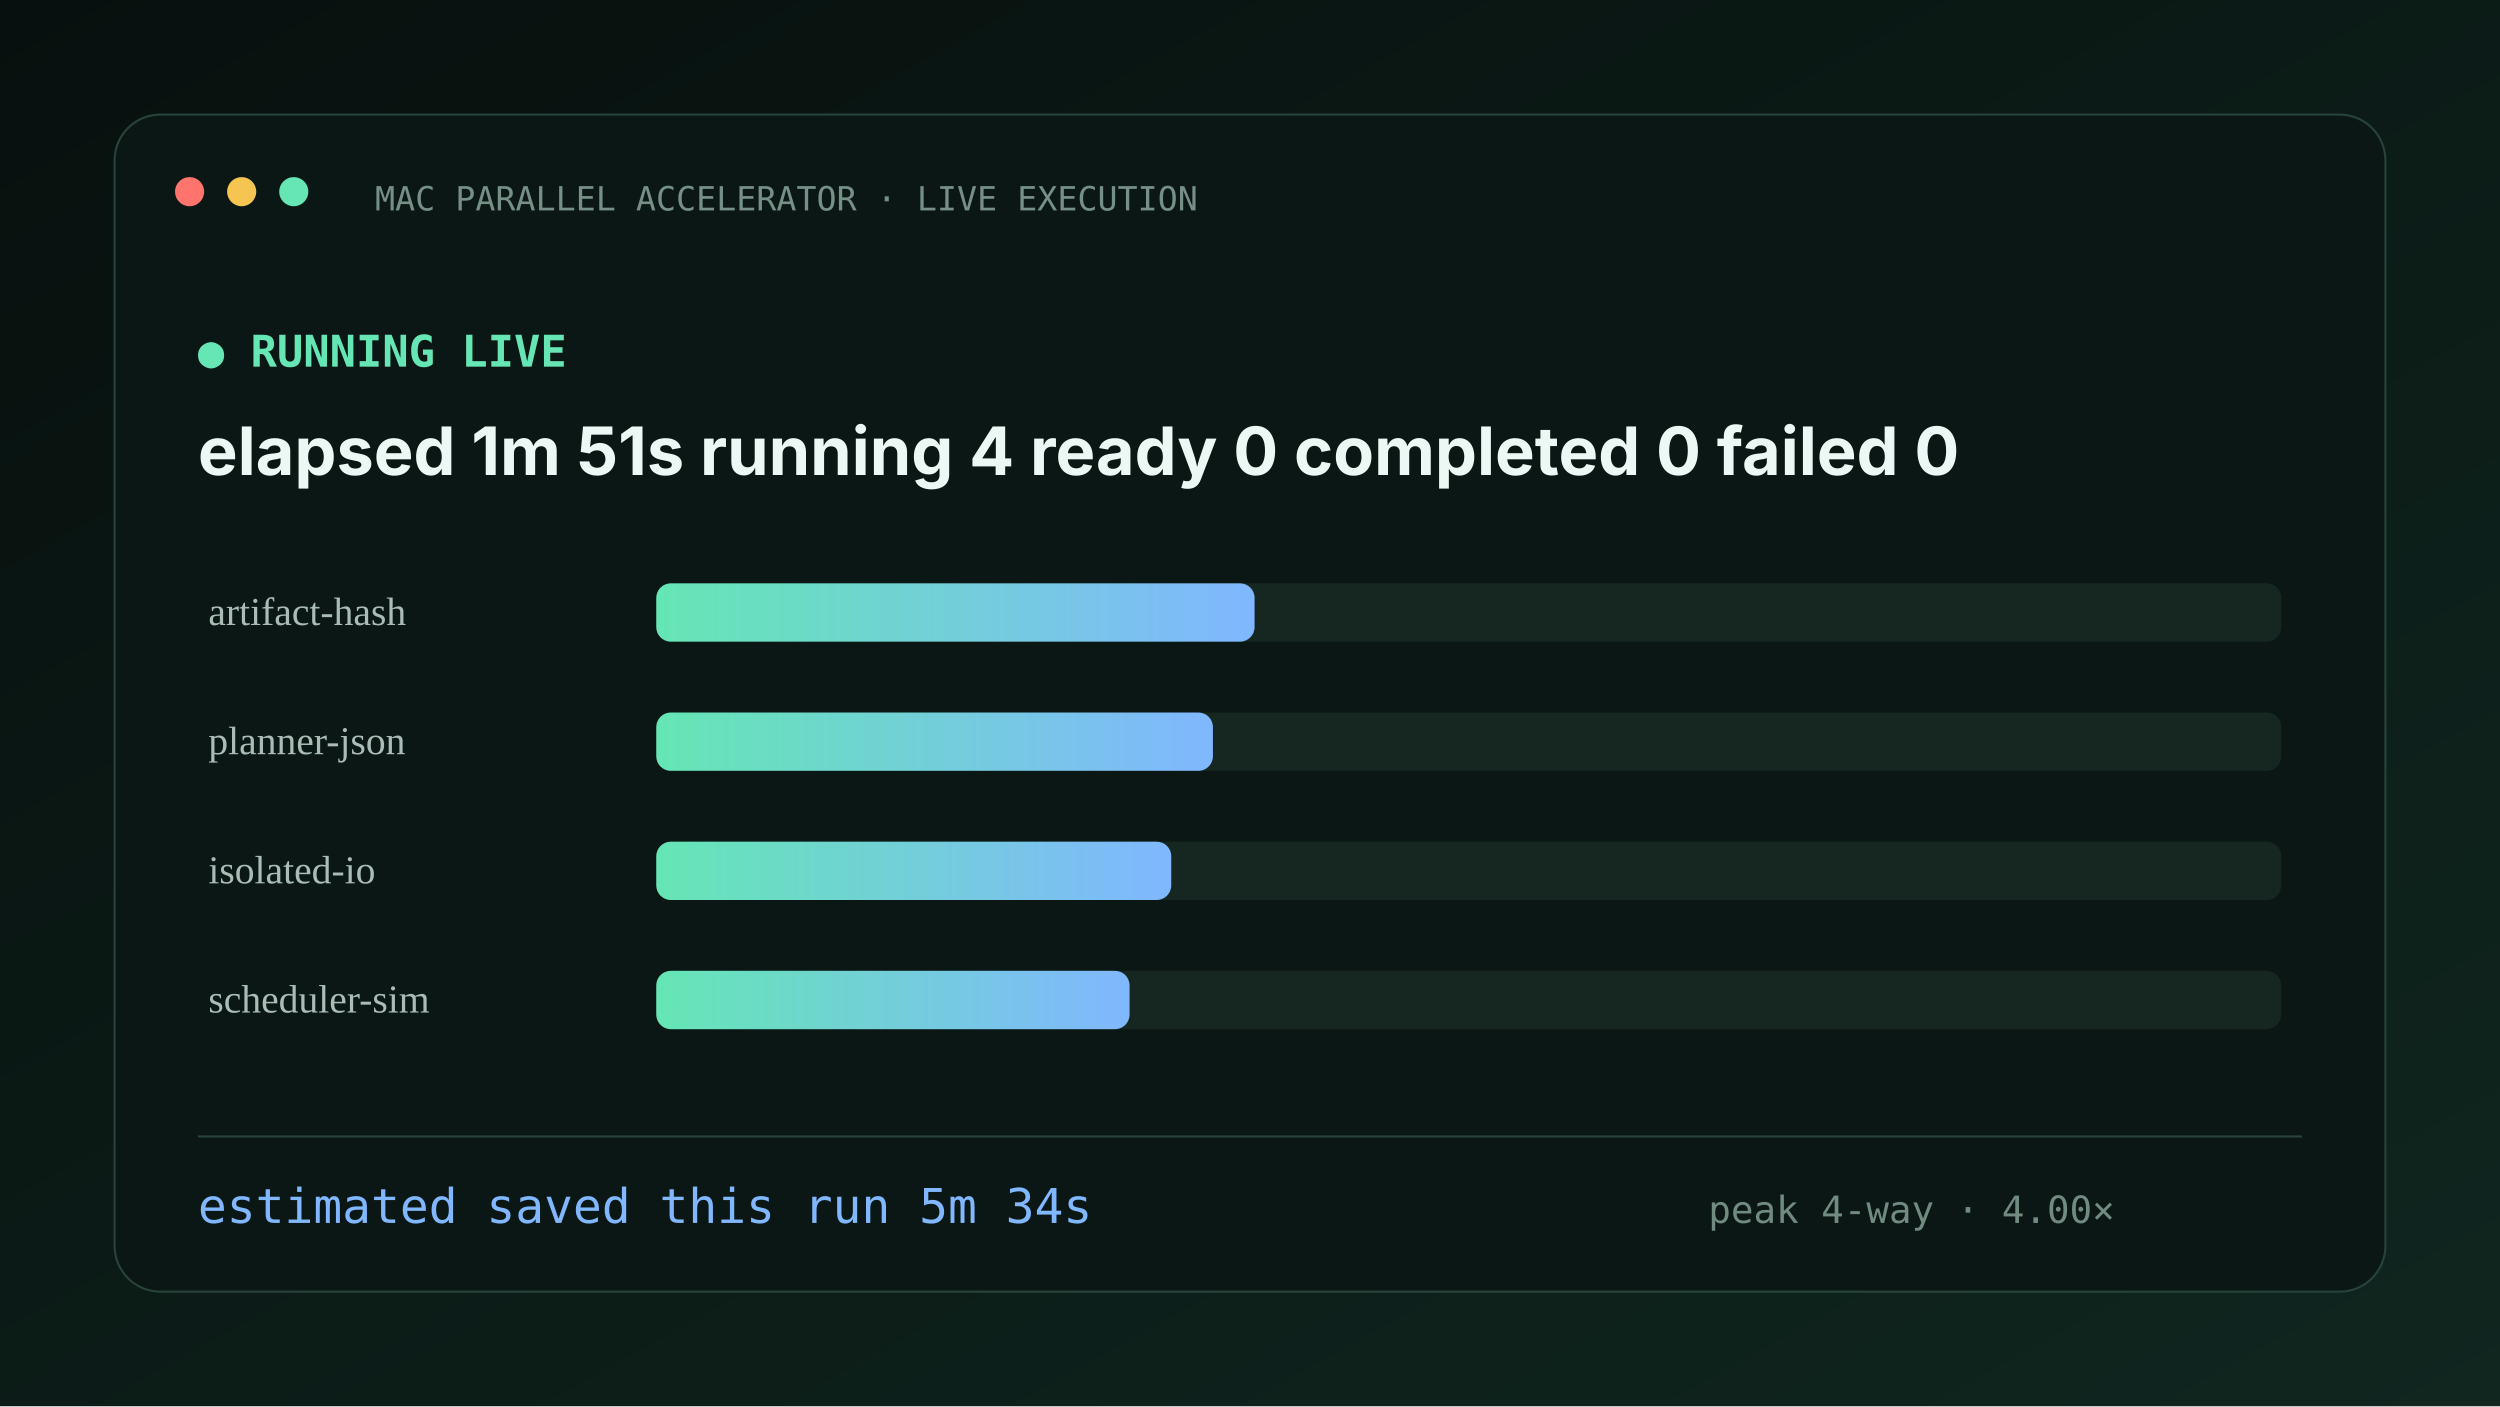
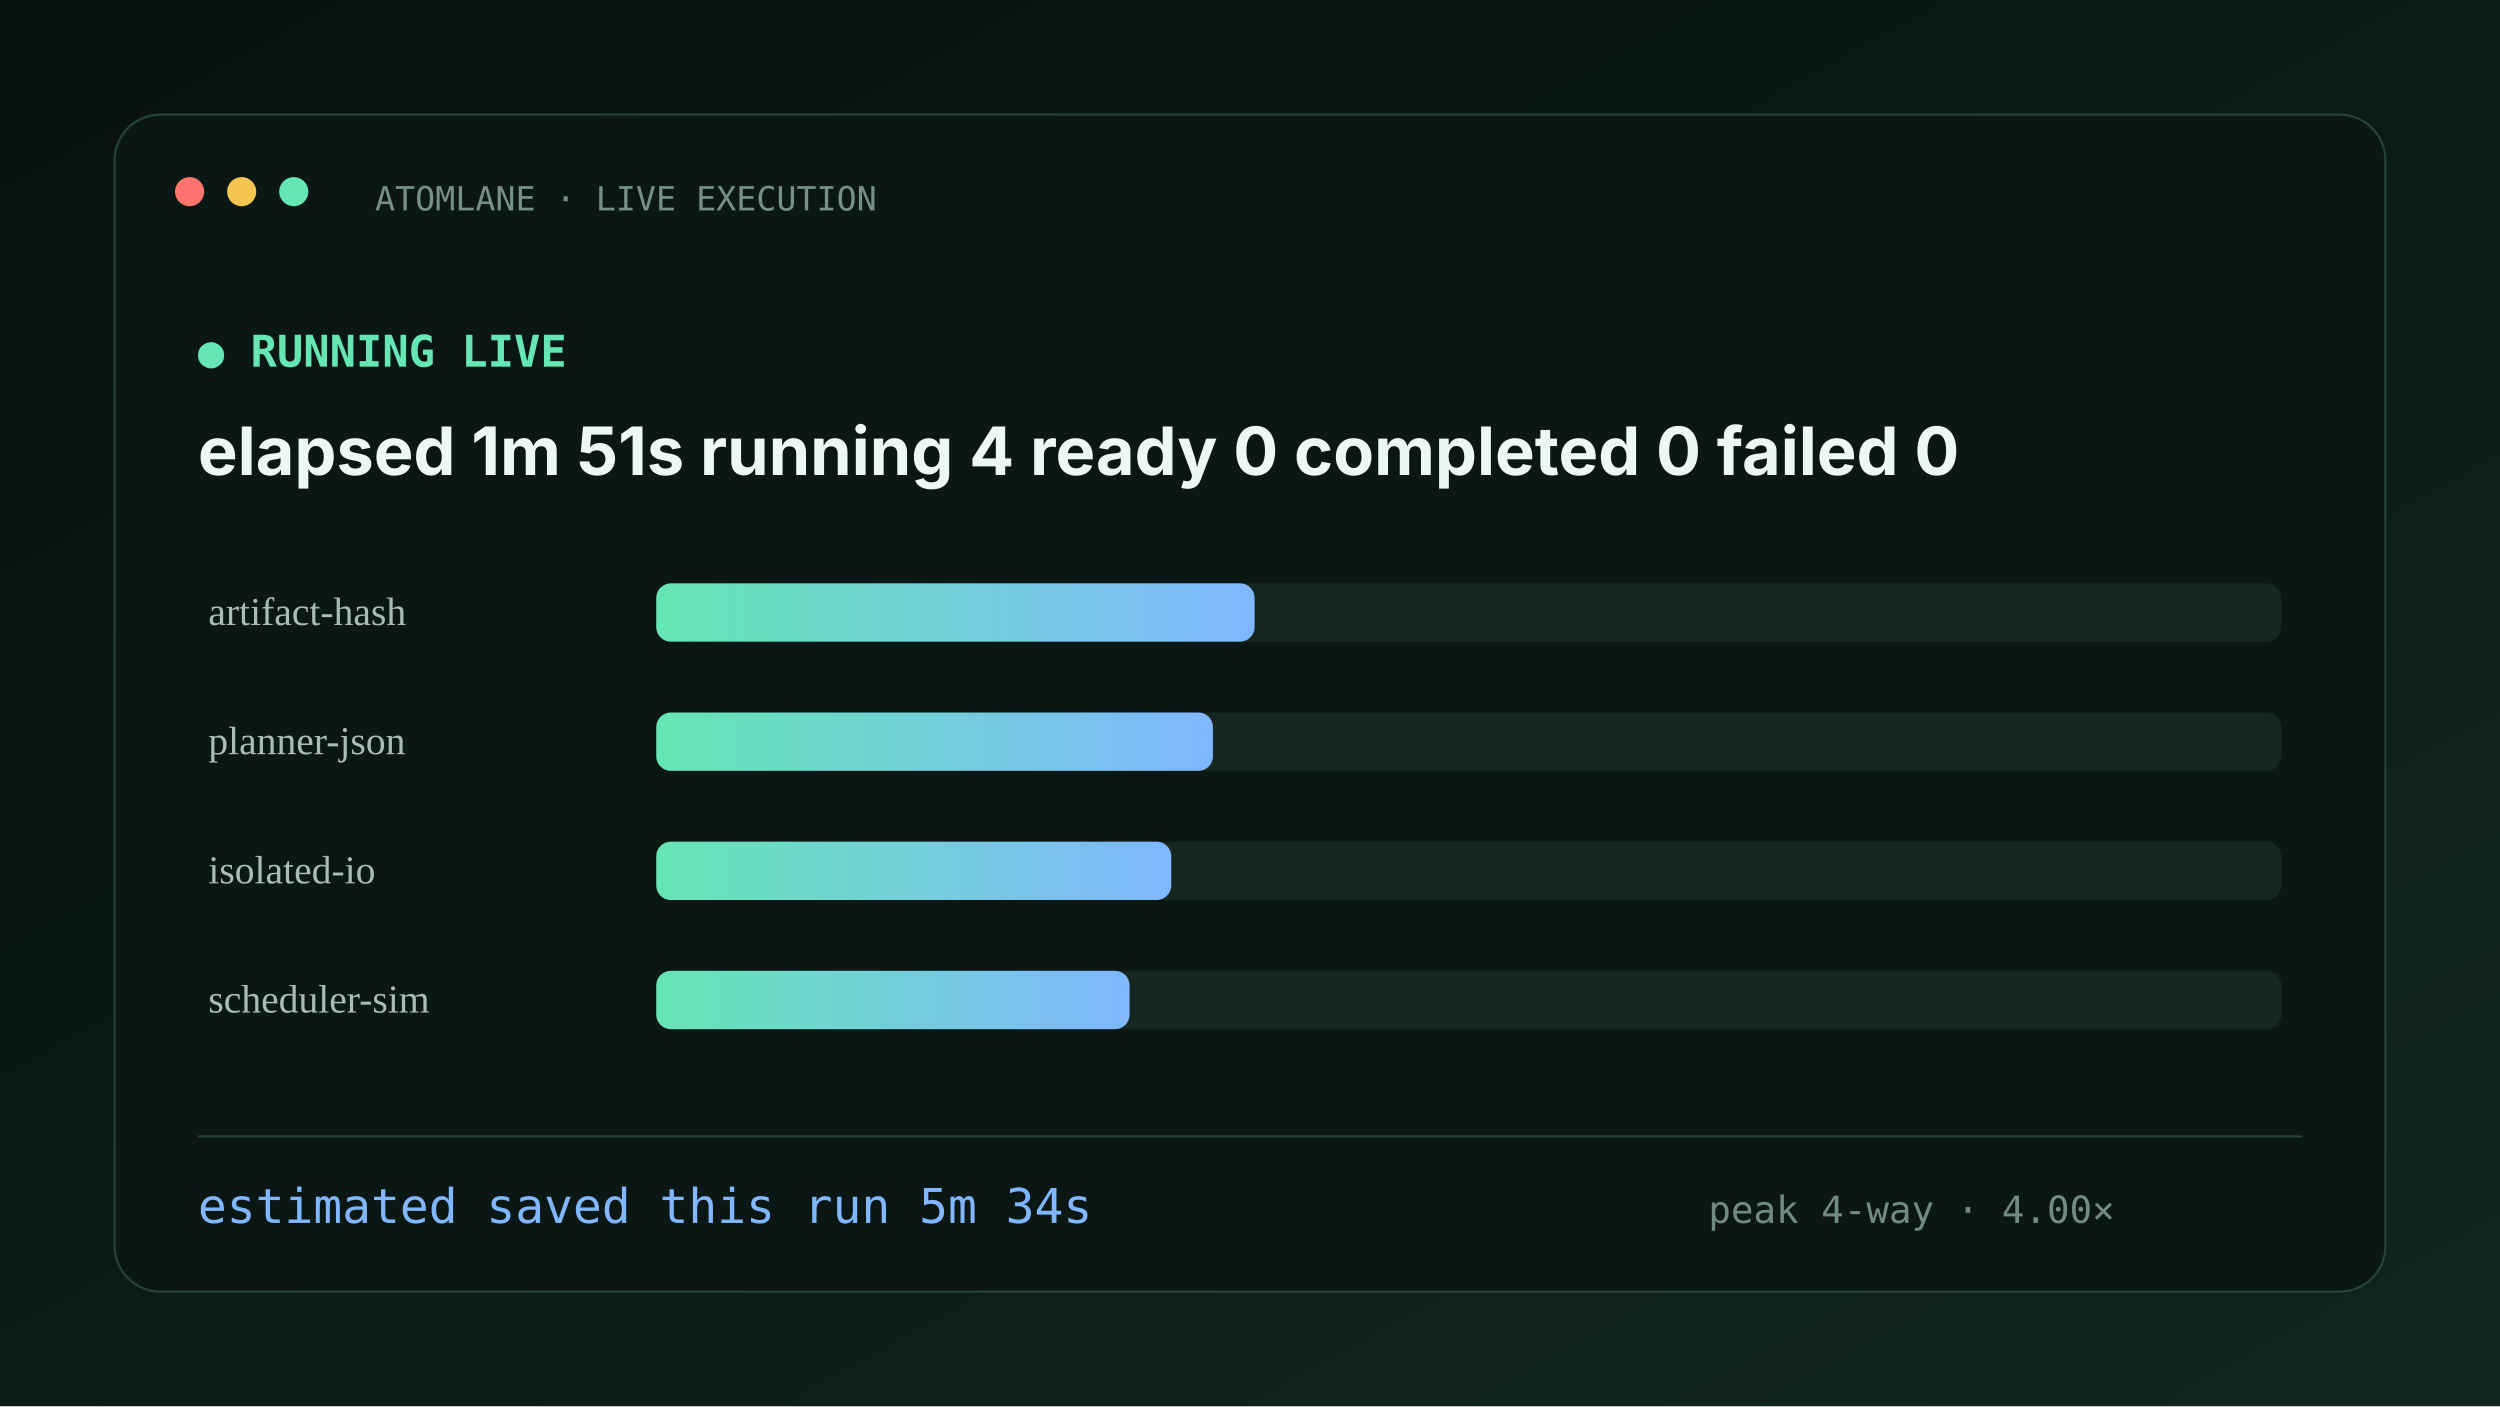
<svg xmlns="http://www.w3.org/2000/svg" width="1200" height="675" viewBox="0 0 1200 675">
  <defs>
    <linearGradient id="bg" x1="0" y1="0" x2="1" y2="1">
      <stop stop-color="#07100e" />
      <stop offset="1" stop-color="#10261f" />
    </linearGradient>
    <linearGradient id="accent">
      <stop stop-color="#65e6b4" />
      <stop offset="1" stop-color="#80b7ff" />
    </linearGradient>
  </defs>
  <rect width="1200" height="675" fill="url(#bg)" />
  <rect x="55" y="55" width="1090" height="565" rx="22" fill="#0b1714" stroke="#27433a" />
  <circle cx="91" cy="92" r="7" fill="#ff756d" />
  <circle cx="116" cy="92" r="7" fill="#f5c451" />
  <circle cx="141" cy="92" r="7" fill="#65e6b4" />
-   <text x="180" y="101" fill="#769087" font-family="ui-monospace,SFMono-Regular,Menlo,monospace" font-size="16">MAC PARALLEL ACCELERATOR · LIVE EXECUTION</text>
+   <text x="180" y="101" fill="#769087" font-family="ui-monospace,SFMono-Regular,Menlo,monospace" font-size="16">ATOMLANE · LIVE EXECUTION</text>
  <text x="95" y="176" fill="#65e6b4" font-family="ui-monospace,SFMono-Regular,Menlo,monospace" font-size="21" font-weight="700">● RUNNING LIVE</text>
  <text x="95" y="228" fill="#ecf8f3" font-family="-apple-system,BlinkMacSystemFont,Segoe UI,sans-serif" font-size="32" font-weight="750">elapsed 1m 51s   running 4   ready 0   completed 0   failed 0</text>
  <text x="100" y="300" fill="#a9bcb5" font-size="19">artifact-hash</text>
  <rect x="315" y="280" width="780" height="28" rx="7" fill="#152720" />
  <rect x="315" y="280" width="287.2" height="28" rx="7" fill="url(#accent)" />
  <text x="100" y="362" fill="#a9bcb5" font-size="19">planner-json</text>
  <rect x="315" y="342" width="780" height="28" rx="7" fill="#152720" />
  <rect x="315" y="342" width="267.2" height="28" rx="7" fill="url(#accent)" />
  <text x="100" y="424" fill="#a9bcb5" font-size="19">isolated-io</text>
  <rect x="315" y="404" width="780" height="28" rx="7" fill="#152720" />
  <rect x="315" y="404" width="247.2" height="28" rx="7" fill="url(#accent)" />
  <text x="100" y="486" fill="#a9bcb5" font-size="19">scheduler-sim</text>
  <rect x="315" y="466" width="780" height="28" rx="7" fill="#152720" />
  <rect x="315" y="466" width="227.2" height="28" rx="7" fill="url(#accent)" />
  <rect x="95" y="545" width="1010" height="1" fill="#27433a" />
  <text x="95" y="587" fill="#80b7ff" font-family="ui-monospace,SFMono-Regular,Menlo,monospace" font-size="23">estimated saved this run  5m 34s</text>
  <text x="820" y="587" fill="#718b81" font-family="ui-monospace,SFMono-Regular,Menlo,monospace" font-size="18">peak 4-way · 4.00×</text>
</svg>
